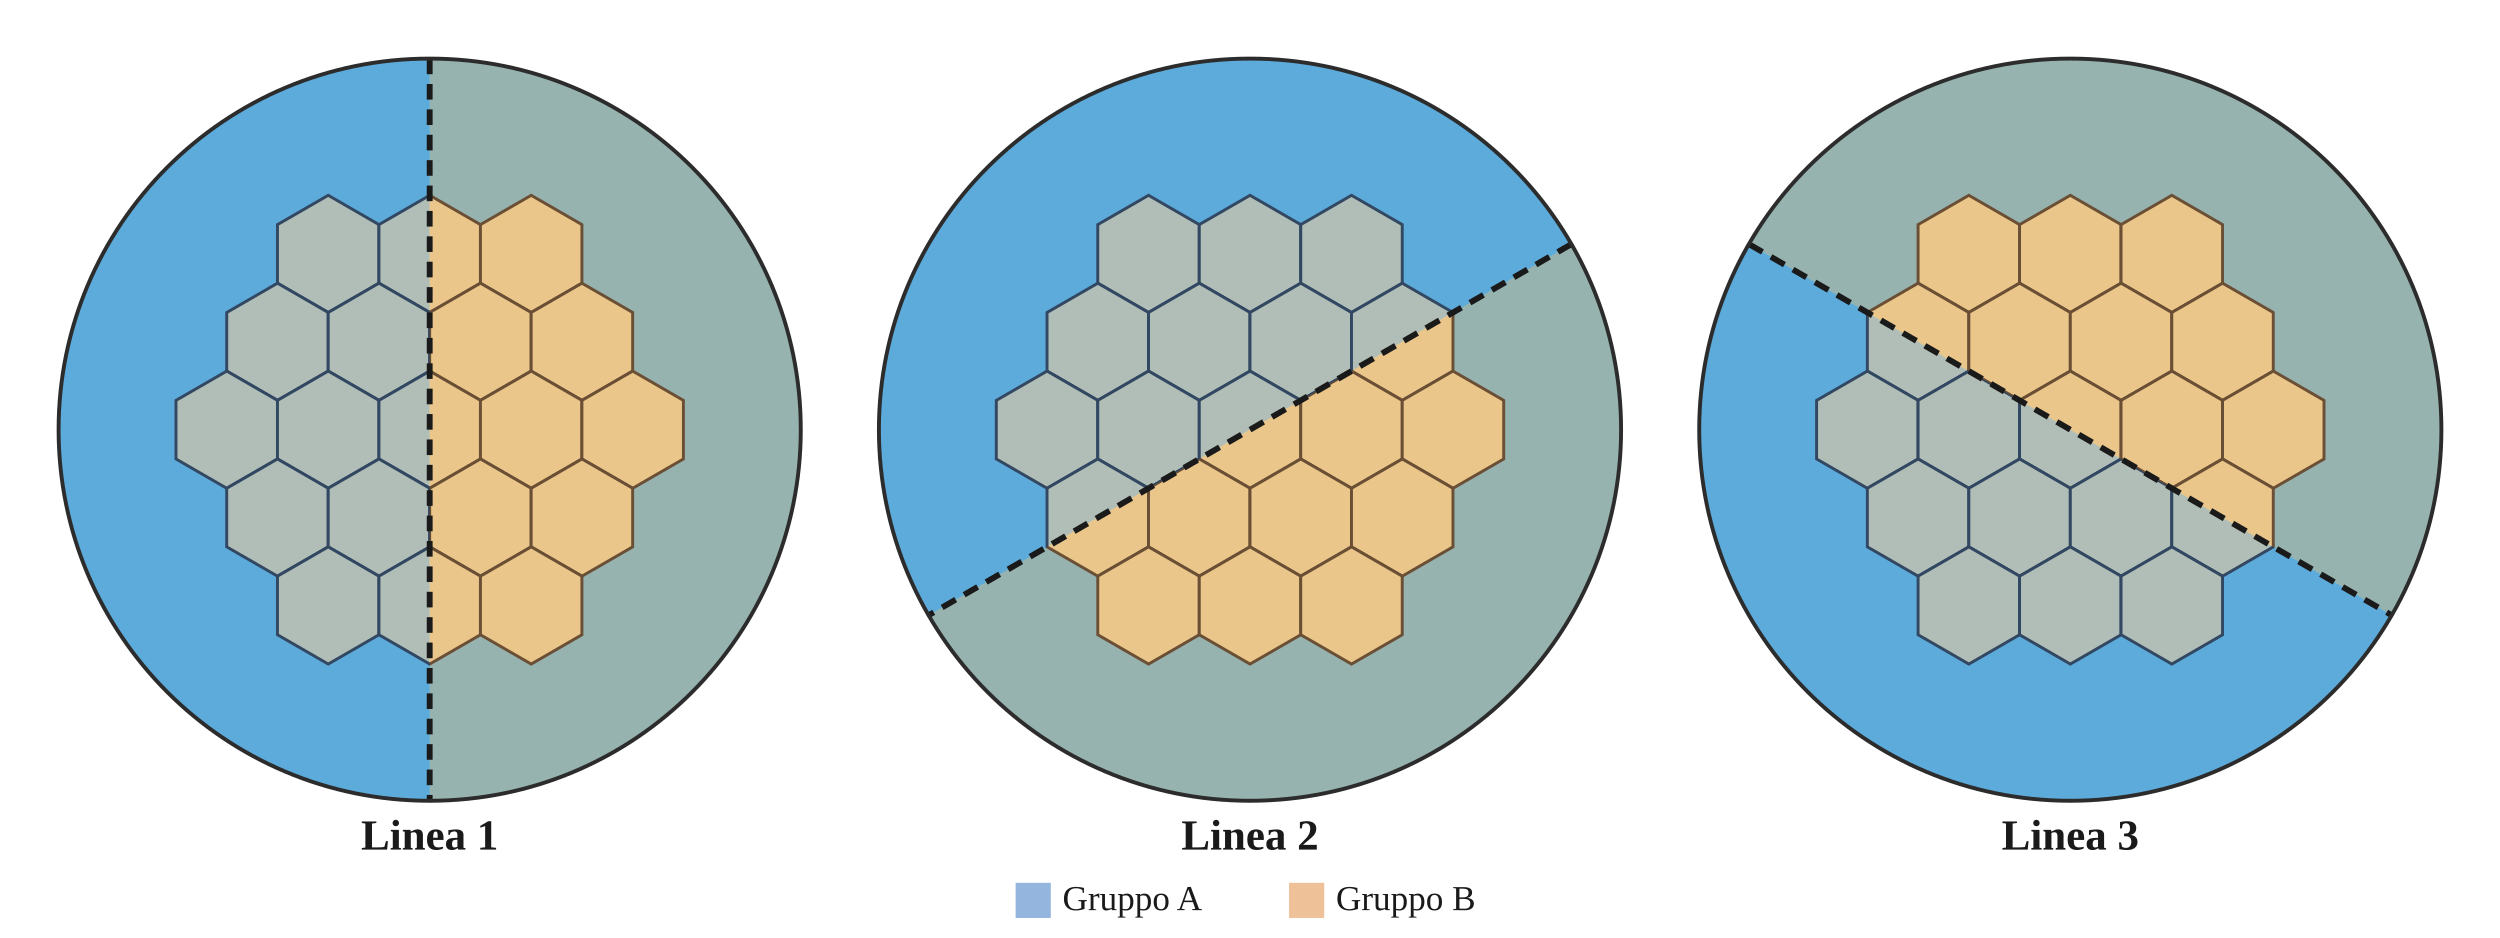
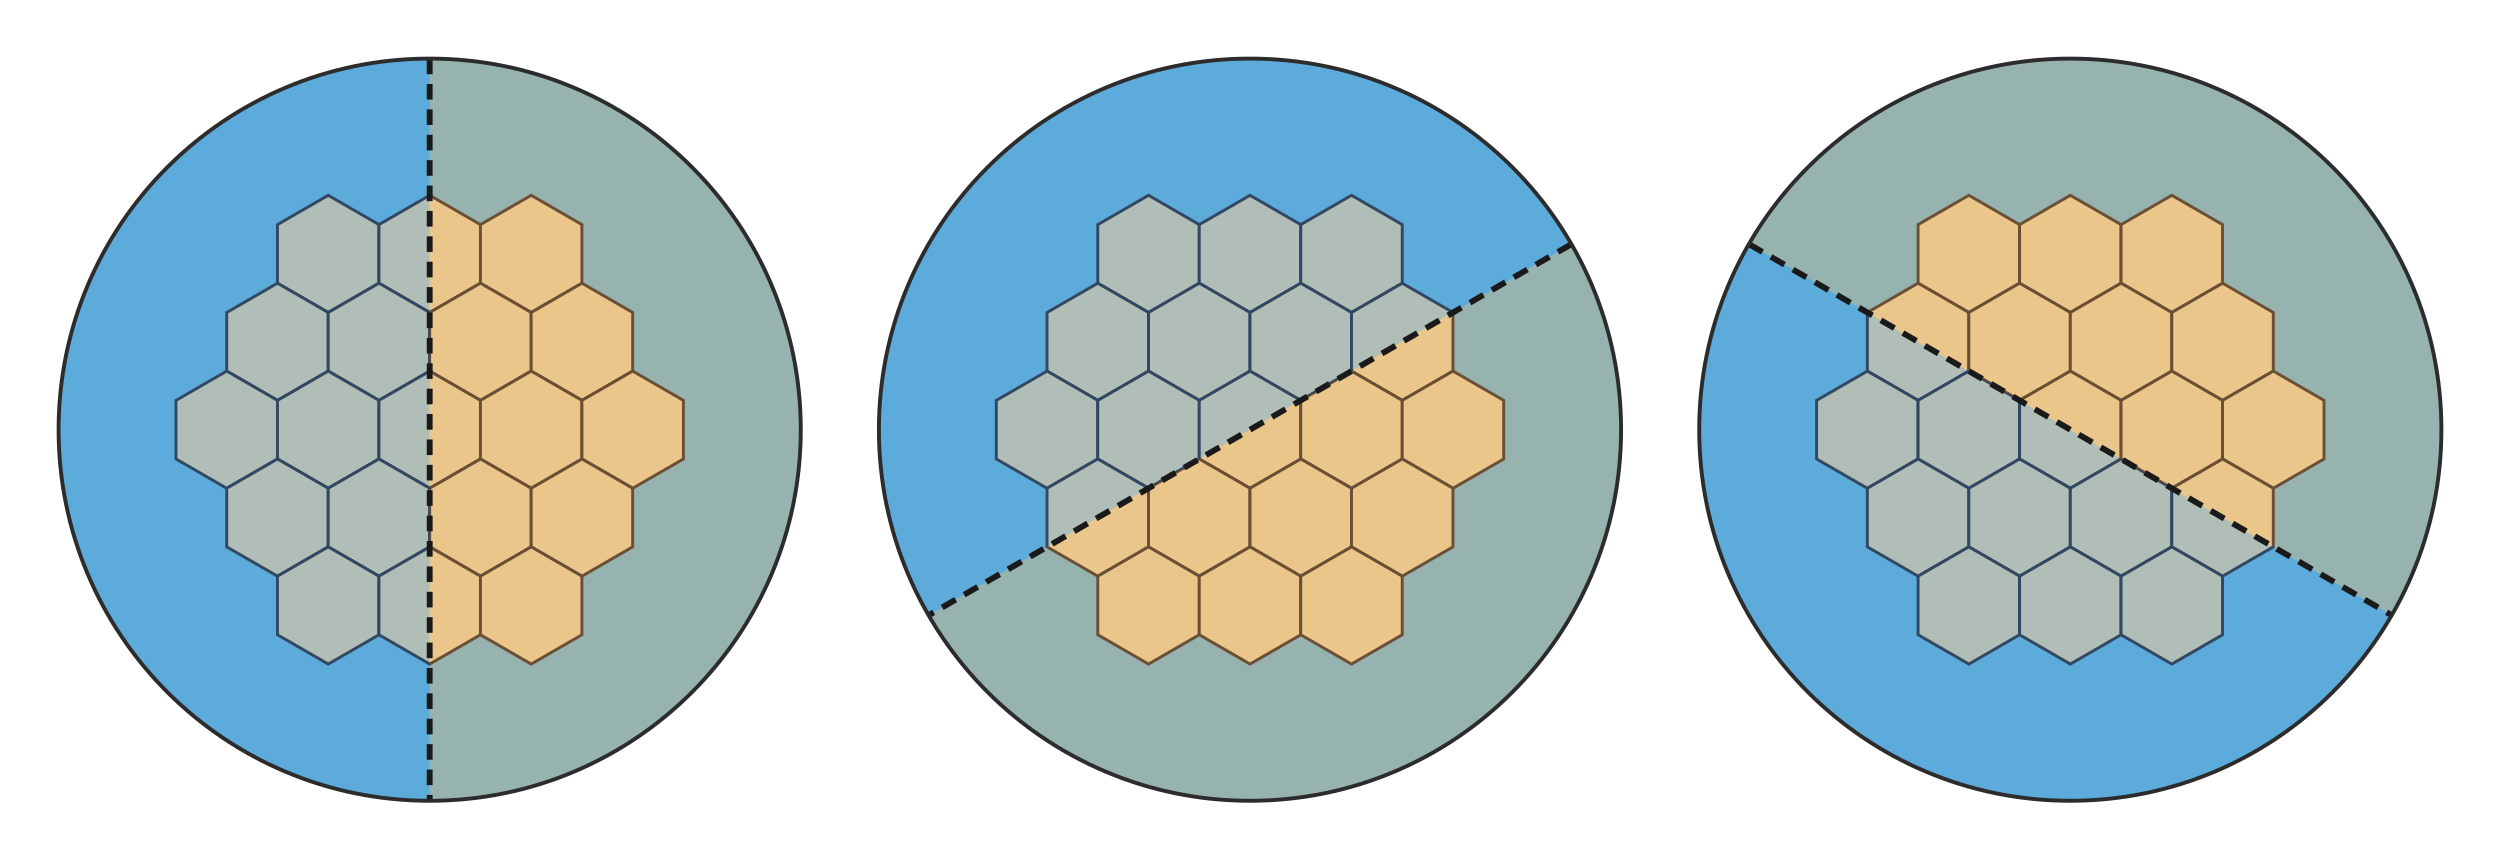
- <svg xmlns="http://www.w3.org/2000/svg" viewBox="0 0 1280 480" font-family="Georgia, 'Times New Roman', serif">
+ <svg xmlns="http://www.w3.org/2000/svg" viewBox="0 0 1280 440" font-family="Georgia, 'Times New Roman', serif">
  <defs>
    <g id="hexgrid">
      <polygon points="-51.96,-120 -25.98,-105 -25.98,-75 -51.96,-60 -77.94,-75 -77.94,-105" fill="#EFE4B0" stroke="#2c2c2c" stroke-width="1.5" />
      <polygon points="0,-120 25.98,-105 25.98,-75 0,-60 -25.98,-75 -25.98,-105" fill="#EFE4B0" stroke="#2c2c2c" stroke-width="1.5" />
      <polygon points="51.96,-120 77.94,-105 77.94,-75 51.96,-60 25.98,-75 25.98,-105" fill="#EFE4B0" stroke="#2c2c2c" stroke-width="1.5" />
      <polygon points="-77.94,-75 -51.96,-60 -51.96,-30 -77.94,-15 -103.92,-30 -103.92,-60" fill="#EFE4B0" stroke="#2c2c2c" stroke-width="1.5" />
      <polygon points="-25.98,-75 0,-60 0,-30 -25.98,-15 -51.96,-30 -51.96,-60" fill="#EFE4B0" stroke="#2c2c2c" stroke-width="1.5" />
      <polygon points="25.98,-75 51.96,-60 51.96,-30 25.98,-15 0,-30 0,-60" fill="#EFE4B0" stroke="#2c2c2c" stroke-width="1.5" />
      <polygon points="77.94,-75 103.92,-60 103.92,-30 77.94,-15 51.96,-30 51.96,-60" fill="#EFE4B0" stroke="#2c2c2c" stroke-width="1.5" />
      <polygon points="-103.92,-30 -77.94,-15 -77.94,15 -103.92,30 -129.90,15 -129.90,-15" fill="#EFE4B0" stroke="#2c2c2c" stroke-width="1.5" />
      <polygon points="-51.96,-30 -25.98,-15 -25.98,15 -51.96,30 -77.94,15 -77.94,-15" fill="#EFE4B0" stroke="#2c2c2c" stroke-width="1.5" />
      <polygon points="0,-30 25.98,-15 25.98,15 0,30 -25.98,15 -25.98,-15" fill="#EFE4B0" stroke="#2c2c2c" stroke-width="1.5" />
      <polygon points="51.96,-30 77.94,-15 77.94,15 51.96,30 25.98,15 25.98,-15" fill="#EFE4B0" stroke="#2c2c2c" stroke-width="1.5" />
      <polygon points="103.92,-30 129.90,-15 129.90,15 103.92,30 77.94,15 77.94,-15" fill="#EFE4B0" stroke="#2c2c2c" stroke-width="1.5" />
      <polygon points="-77.94,15 -51.96,30 -51.96,60 -77.94,75 -103.92,60 -103.92,30" fill="#EFE4B0" stroke="#2c2c2c" stroke-width="1.5" />
      <polygon points="-25.98,15 0,30 0,60 -25.98,75 -51.96,60 -51.96,30" fill="#EFE4B0" stroke="#2c2c2c" stroke-width="1.5" />
      <polygon points="25.98,15 51.96,30 51.96,60 25.98,75 0,60 0,30" fill="#EFE4B0" stroke="#2c2c2c" stroke-width="1.5" />
      <polygon points="77.94,15 103.92,30 103.92,60 77.94,75 51.96,60 51.96,30" fill="#EFE4B0" stroke="#2c2c2c" stroke-width="1.5" />
      <polygon points="-51.96,60 -25.98,75 -25.98,105 -51.96,120 -77.94,105 -77.94,75" fill="#EFE4B0" stroke="#2c2c2c" stroke-width="1.5" />
      <polygon points="0,60 25.98,75 25.98,105 0,120 -25.98,105 -25.98,75" fill="#EFE4B0" stroke="#2c2c2c" stroke-width="1.5" />
      <polygon points="51.96,60 77.94,75 77.94,105 51.96,120 25.98,105 25.98,75" fill="#EFE4B0" stroke="#2c2c2c" stroke-width="1.5" />
    </g>
    <clipPath id="circleClip">
      <circle cx="0" cy="0" r="190" />
    </clipPath>
  </defs>
  <g transform="translate(220,220)">
    <circle r="190" fill="#6EC6E8" />
    <use href="#hexgrid" />
    <g clip-path="url(#circleClip)">
      <rect x="-190" y="-190" width="190" height="380" fill="#3B78C2" opacity="0.35" />
      <rect x="0" y="-190" width="190" height="380" fill="#E08E45" opacity="0.35" />
    </g>
    <line x1="0" y1="-190" x2="0" y2="190" stroke="#1a1a1a" stroke-width="3" stroke-dasharray="8,5" />
    <circle r="190" fill="none" stroke="#2c2c2c" stroke-width="2" />
  </g>
-   <text x="220" y="435" font-size="22" font-weight="700" text-anchor="middle" fill="#1a1a1a">Linea 1</text>
  <g transform="translate(640,220)">
    <circle r="190" fill="#6EC6E8" />
    <use href="#hexgrid" />
    <g transform="rotate(60)" clip-path="url(#circleClip)">
      <rect x="-190" y="-190" width="190" height="380" fill="#3B78C2" opacity="0.35" />
      <rect x="0" y="-190" width="190" height="380" fill="#E08E45" opacity="0.35" />
    </g>
    <line x1="0" y1="-190" x2="0" y2="190" stroke="#1a1a1a" stroke-width="3" stroke-dasharray="8,5" transform="rotate(60)" />
    <circle r="190" fill="none" stroke="#2c2c2c" stroke-width="2" />
  </g>
-   <text x="640" y="435" font-size="22" font-weight="700" text-anchor="middle" fill="#1a1a1a">Linea 2</text>
  <g transform="translate(1060,220)">
    <circle r="190" fill="#6EC6E8" />
    <use href="#hexgrid" />
    <g transform="rotate(-60)" clip-path="url(#circleClip)">
      <rect x="-190" y="-190" width="190" height="380" fill="#3B78C2" opacity="0.35" />
      <rect x="0" y="-190" width="190" height="380" fill="#E08E45" opacity="0.35" />
    </g>
    <line x1="0" y1="-190" x2="0" y2="190" stroke="#1a1a1a" stroke-width="3" stroke-dasharray="8,5" transform="rotate(-60)" />
    <circle r="190" fill="none" stroke="#2c2c2c" stroke-width="2" />
  </g>
-   <text x="1060" y="435" font-size="22" font-weight="700" text-anchor="middle" fill="#1a1a1a">Linea 3</text>
-   <rect x="520" y="452" width="18" height="18" fill="#3B78C2" opacity="0.55" />
-   <text x="544" y="466" font-size="18" fill="#1a1a1a">Gruppo A</text>
-   <rect x="660" y="452" width="18" height="18" fill="#E08E45" opacity="0.55" />
-   <text x="684" y="466" font-size="18" fill="#1a1a1a">Gruppo B</text>
</svg>
